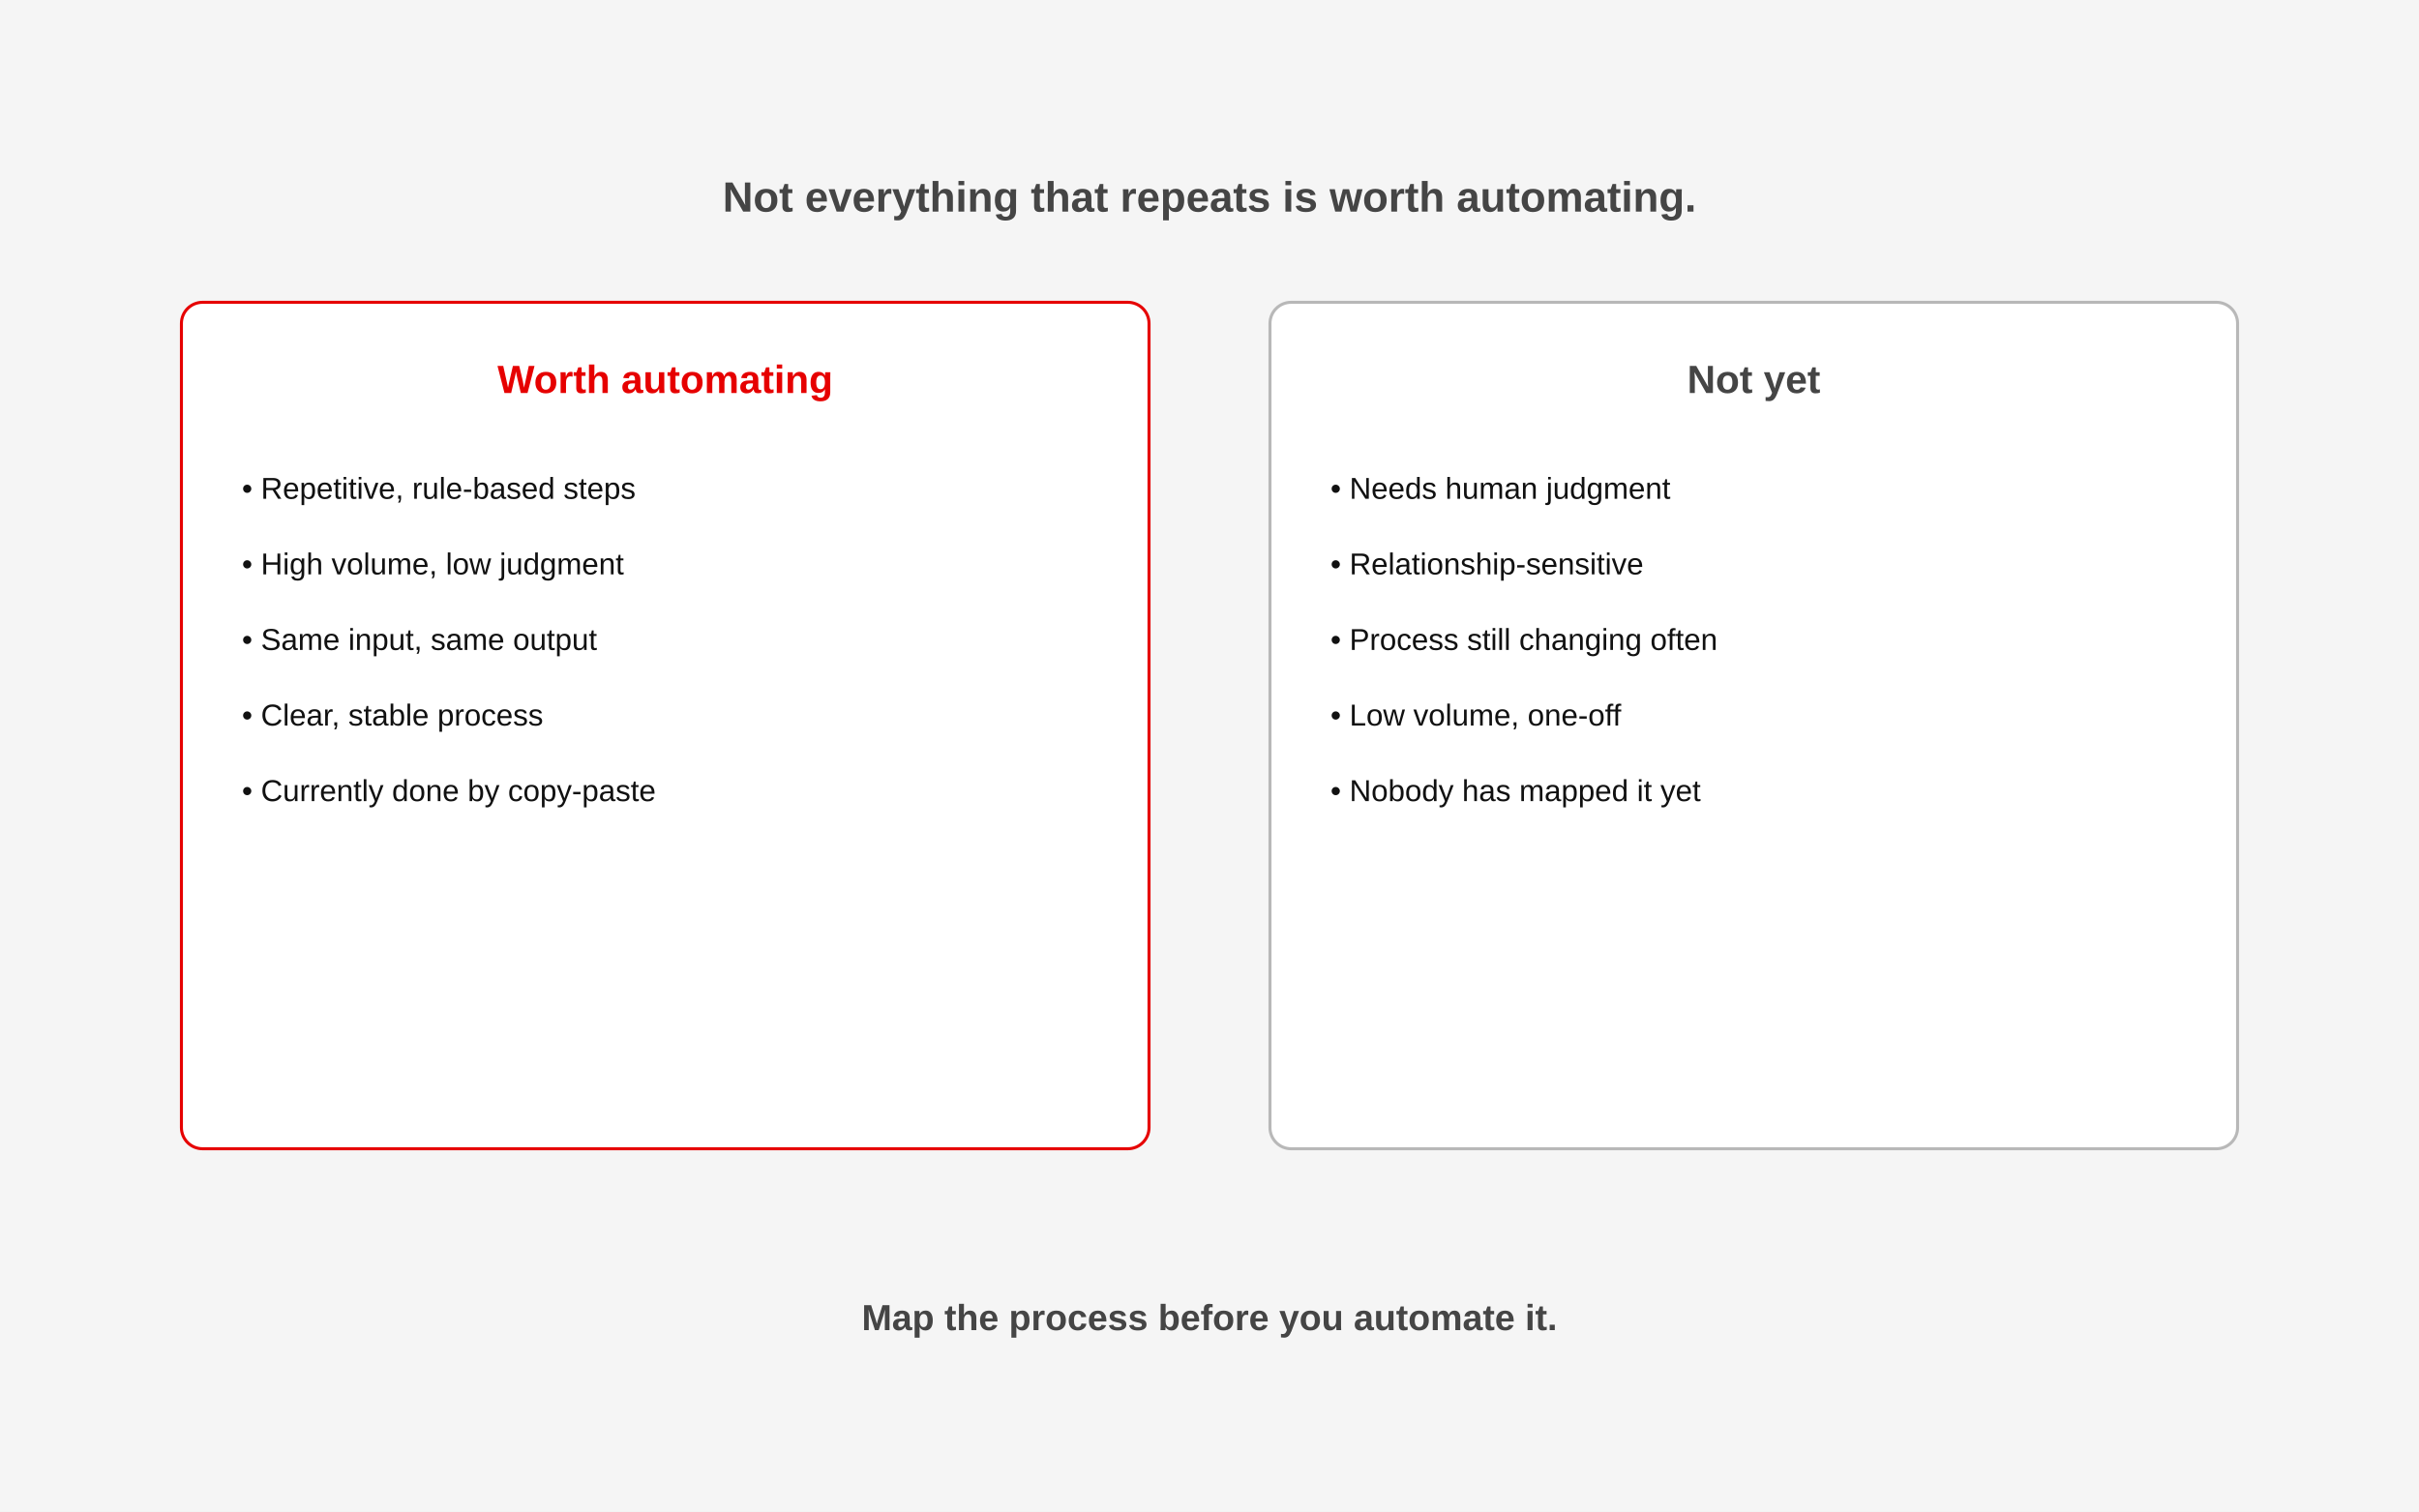
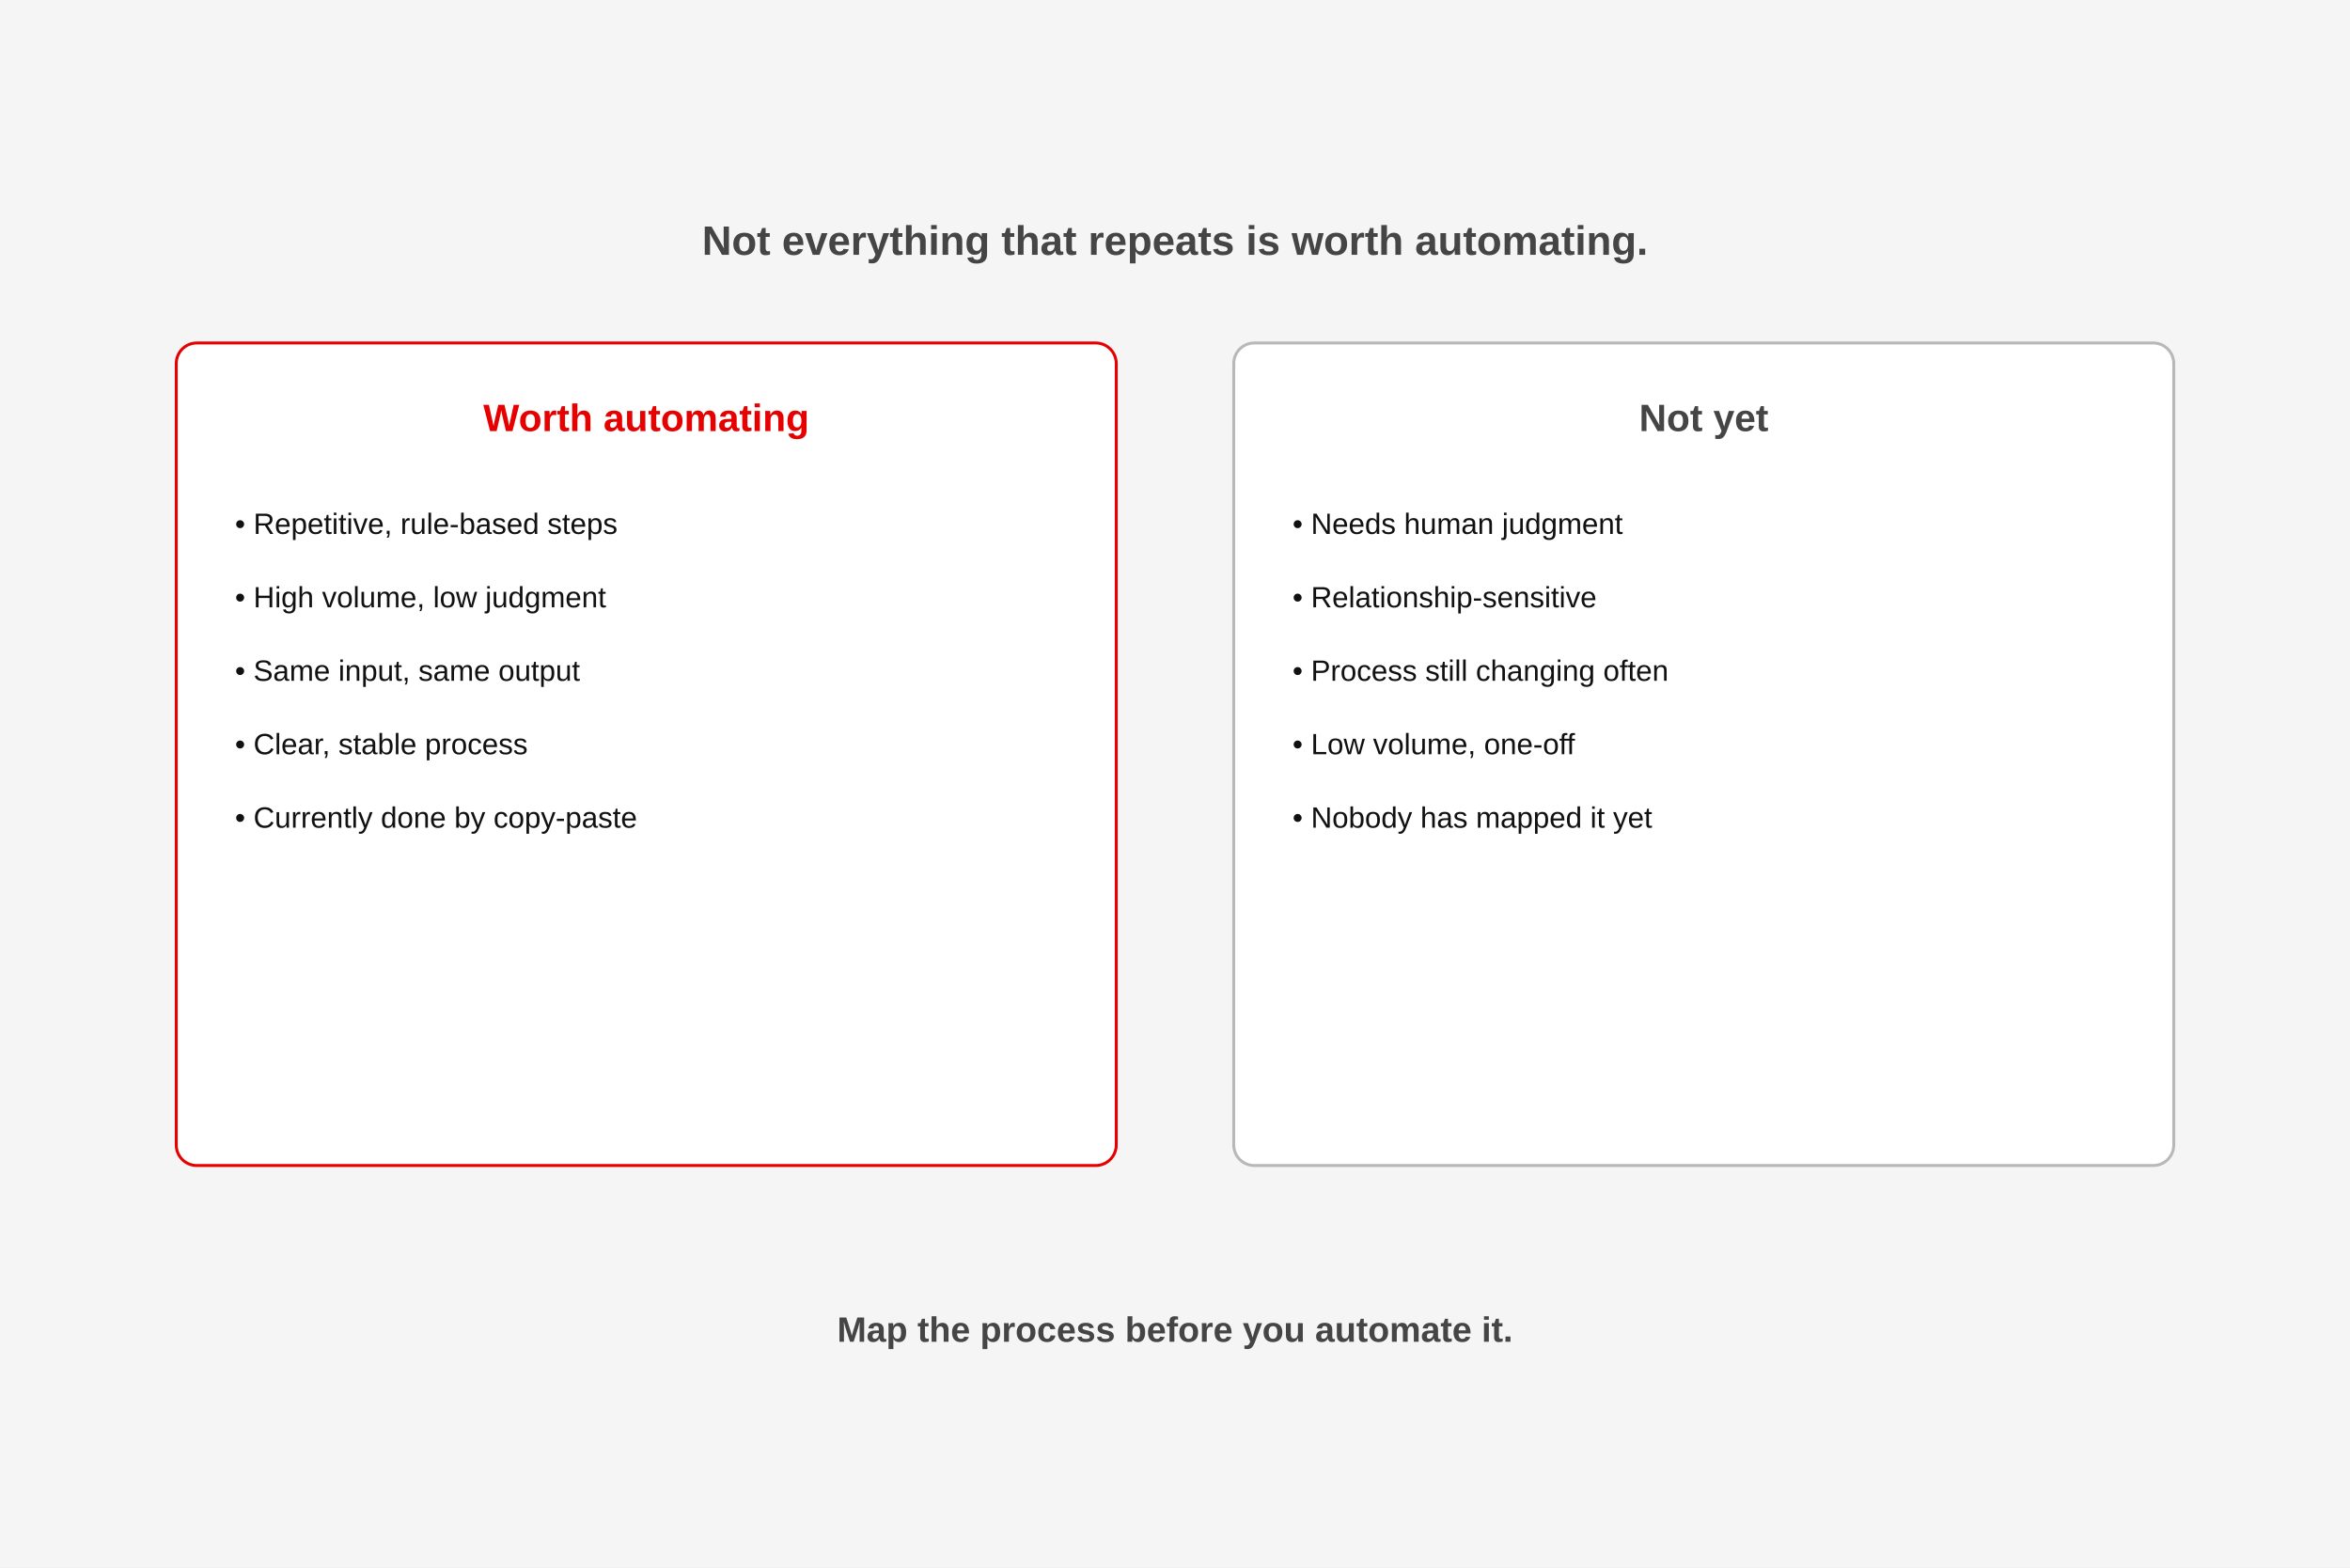
- <svg xmlns="http://www.w3.org/2000/svg" viewBox="0 0 1600 1000" role="img" aria-labelledby="title desc">
-   <rect width="1600" height="1000" fill="#f5f5f5" />
-   <text x="800" y="140" text-anchor="middle" font-family="Arial, Helvetica, sans-serif" font-weight="700" font-size="28" fill="#454545">Not everything that repeats is worth automating.</text>
-   <g font-family="Arial, Helvetica, sans-serif">
-     <rect x="120" y="200" width="640" height="560" rx="14" fill="#ffffff" stroke="#e60000" stroke-width="2" />
-     <text x="440" y="260" text-anchor="middle" font-weight="700" font-size="26" fill="#e60000">Worth automating</text>
-     <g font-size="20" fill="#111111">
-       <text x="160" y="330">• Repetitive, rule-based steps</text>
-       <text x="160" y="380">• High volume, low judgment</text>
-       <text x="160" y="430">• Same input, same output</text>
-       <text x="160" y="480">• Clear, stable process</text>
-       <text x="160" y="530">• Currently done by copy-paste</text>
+ <svg xmlns="http://www.w3.org/2000/svg" viewBox="0 0 1600 1067" role="img" aria-labelledby="title desc">
+   <rect width="1600" height="1067" fill="#f5f5f5" />
+   <g transform="translate(0,33.5)">
+     <text x="800" y="140" text-anchor="middle" font-family="Arial, Helvetica, sans-serif" font-weight="700" font-size="28" fill="#454545">Not everything that repeats is worth automating.</text>
+     <g font-family="Arial, Helvetica, sans-serif">
+       <rect x="120" y="200" width="640" height="560" rx="14" fill="#ffffff" stroke="#e60000" stroke-width="2" />
+       <text x="440" y="260" text-anchor="middle" font-weight="700" font-size="26" fill="#e60000">Worth automating</text>
+       <g font-size="20" fill="#111111">
+         <text x="160" y="330">• Repetitive, rule-based steps</text>
+         <text x="160" y="380">• High volume, low judgment</text>
+         <text x="160" y="430">• Same input, same output</text>
+         <text x="160" y="480">• Clear, stable process</text>
+         <text x="160" y="530">• Currently done by copy-paste</text>
+       </g>
+       <rect x="840" y="200" width="640" height="560" rx="14" fill="#ffffff" stroke="#b8b8b8" stroke-width="2" />
+       <text x="1160" y="260" text-anchor="middle" font-weight="700" font-size="26" fill="#454545">Not yet</text>
+       <g font-size="20" fill="#111111">
+         <text x="880" y="330">• Needs human judgment</text>
+         <text x="880" y="380">• Relationship-sensitive</text>
+         <text x="880" y="430">• Process still changing often</text>
+         <text x="880" y="480">• Low volume, one-off</text>
+         <text x="880" y="530">• Nobody has mapped it yet</text>
+       </g>
    </g>
-     <rect x="840" y="200" width="640" height="560" rx="14" fill="#ffffff" stroke="#b8b8b8" stroke-width="2" />
-     <text x="1160" y="260" text-anchor="middle" font-weight="700" font-size="26" fill="#454545">Not yet</text>
-     <g font-size="20" fill="#111111">
-       <text x="880" y="330">• Needs human judgment</text>
-       <text x="880" y="380">• Relationship-sensitive</text>
-       <text x="880" y="430">• Process still changing often</text>
-       <text x="880" y="480">• Low volume, one-off</text>
-       <text x="880" y="530">• Nobody has mapped it yet</text>
-     </g>
+     <text x="800" y="880" text-anchor="middle" font-family="Arial, Helvetica, sans-serif" font-size="24" font-weight="700" fill="#454545">Map the process before you automate it.</text>
  </g>
-   <text x="800" y="880" text-anchor="middle" font-family="Arial, Helvetica, sans-serif" font-size="24" font-weight="700" fill="#454545">Map the process before you automate it.</text>
</svg>
